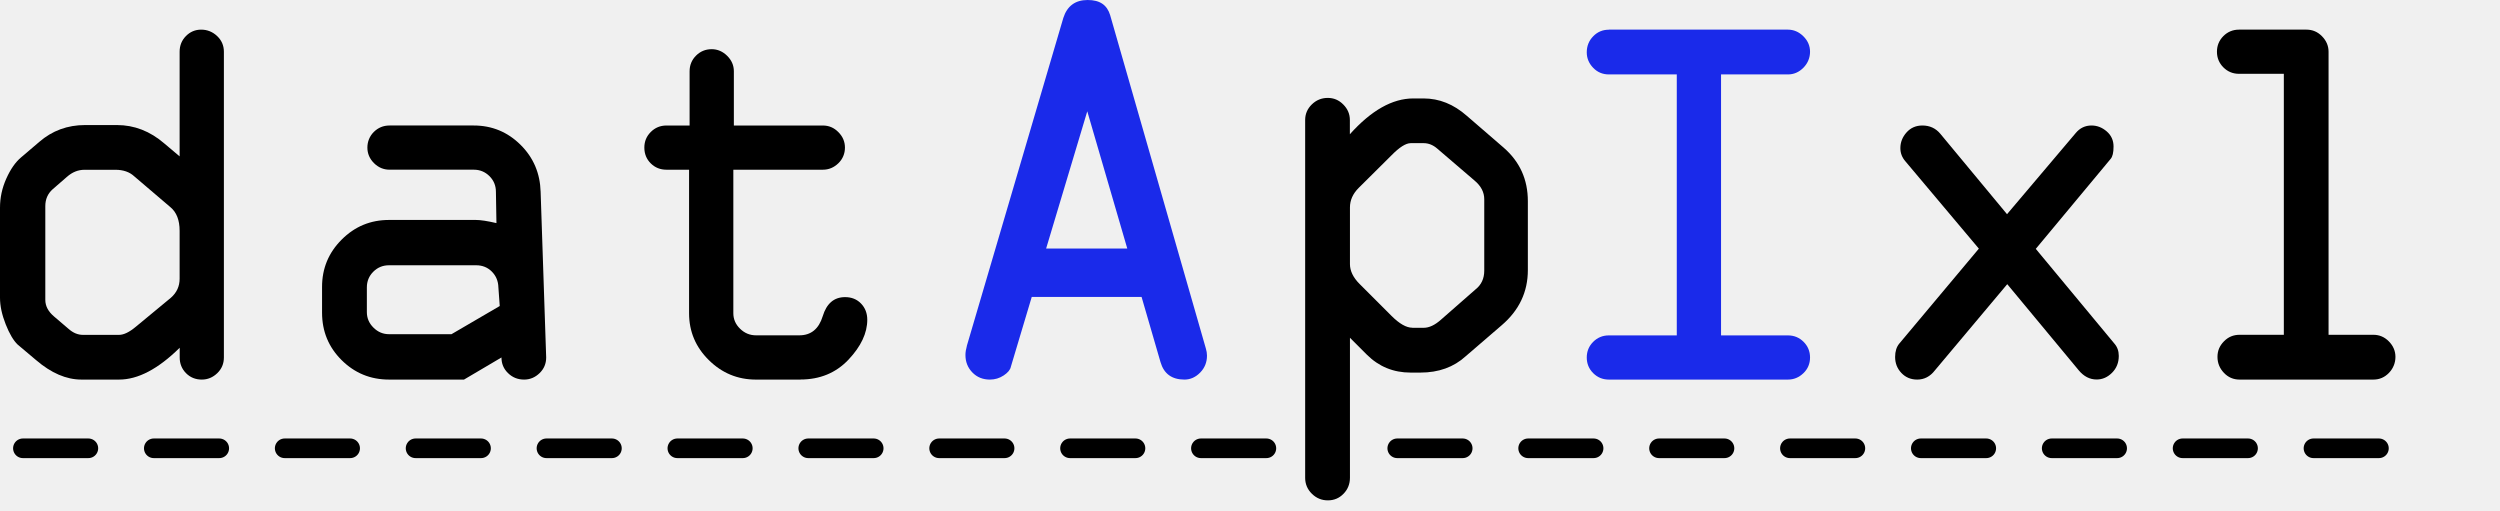
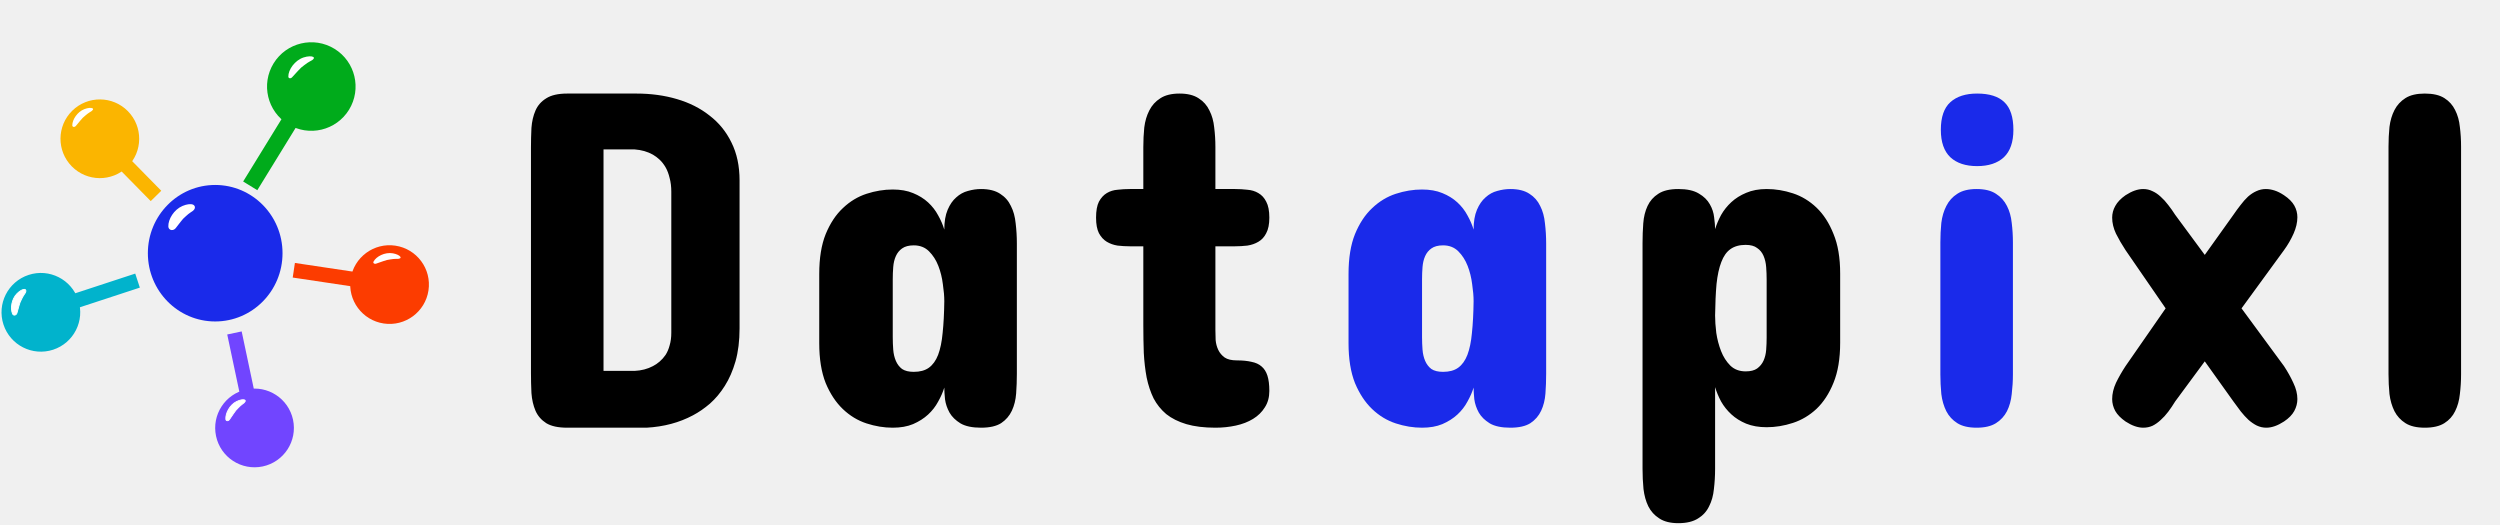
- <svg xmlns="http://www.w3.org/2000/svg" width="191" height="39" viewBox="0 0 191 39" fill="none">
-   <path d="M13.723 11.941V3.952C13.723 3.483 13.883 3.082 14.204 2.756C14.524 2.43 14.914 2.264 15.371 2.264C15.829 2.264 16.247 2.43 16.59 2.756C16.934 3.082 17.105 3.483 17.105 3.952V27.312C17.105 27.782 16.939 28.182 16.602 28.508C16.264 28.834 15.869 29 15.417 29C14.937 29 14.53 28.834 14.21 28.508C13.889 28.182 13.729 27.782 13.729 27.312V26.568C12.081 28.194 10.536 29 9.099 29H6.221C5.065 29 3.914 28.503 2.758 27.513L1.351 26.328C1.03 26.019 0.721 25.504 0.435 24.777C0.149 24.05 0 23.375 0 22.745V15.867C0 15.1 0.16 14.362 0.481 13.646C0.801 12.931 1.179 12.387 1.608 12.027L2.999 10.842C3.989 9.984 5.156 9.554 6.501 9.554H8.933C10.261 9.554 11.469 10.024 12.556 10.962L13.723 11.947V11.941ZM8.813 12.971H6.461C5.963 12.971 5.517 13.154 5.11 13.515L4.023 14.459C3.645 14.797 3.462 15.226 3.462 15.746V22.912C3.462 23.381 3.685 23.804 4.126 24.176L5.231 25.12C5.58 25.43 5.946 25.584 6.335 25.584H9.094C9.454 25.584 9.883 25.378 10.381 24.96L13.059 22.745C13.5 22.356 13.723 21.876 13.723 21.298V17.635C13.723 16.817 13.489 16.216 13.019 15.827L10.261 13.475C9.9 13.137 9.414 12.971 8.813 12.971Z" fill="black" />
-   <path d="M29.727 16.804H36.354C36.715 16.804 37.241 16.884 37.928 17.045L37.888 14.653C37.888 14.183 37.722 13.783 37.396 13.457C37.064 13.13 36.669 12.964 36.194 12.964H29.762C29.304 12.964 28.909 12.798 28.571 12.461C28.234 12.123 28.068 11.728 28.068 11.276C28.068 10.824 28.234 10.406 28.56 10.08C28.892 9.754 29.287 9.588 29.762 9.588H36.188C37.585 9.588 38.775 10.08 39.765 11.059C40.755 12.037 41.264 13.239 41.304 14.658L41.728 27.311C41.728 27.781 41.562 28.181 41.224 28.507C40.887 28.834 40.492 29 40.04 29C39.559 29 39.147 28.834 38.815 28.507C38.477 28.181 38.312 27.781 38.312 27.311L35.45 29H29.727C28.302 29 27.095 28.502 26.099 27.512C25.103 26.522 24.605 25.314 24.605 23.889V21.915C24.605 20.507 25.103 19.305 26.105 18.304C27.106 17.302 28.308 16.804 29.722 16.804H29.727ZM38.18 23.386L38.077 21.955C38.066 21.474 37.894 21.068 37.573 20.747C37.253 20.427 36.852 20.267 36.383 20.267H29.716C29.247 20.267 28.846 20.433 28.52 20.759C28.194 21.085 28.028 21.486 28.028 21.955V23.843C28.028 24.301 28.194 24.696 28.531 25.028C28.869 25.366 29.264 25.532 29.722 25.532H34.494L38.18 23.38V23.386Z" fill="black" />
-   <path d="M61.138 29.001H57.755C56.359 29.001 55.157 28.503 54.156 27.513C53.149 26.523 52.645 25.327 52.645 23.931V12.966H50.917C50.447 12.966 50.047 12.806 49.721 12.485C49.395 12.165 49.228 11.758 49.228 11.277C49.228 10.797 49.395 10.408 49.721 10.082C50.047 9.755 50.447 9.589 50.917 9.589H52.685V5.446C52.685 4.977 52.851 4.576 53.177 4.25C53.503 3.924 53.904 3.758 54.373 3.758C54.814 3.758 55.209 3.924 55.552 4.261C55.896 4.599 56.067 4.994 56.067 5.446V9.589H62.866C63.324 9.589 63.719 9.755 64.05 10.093C64.388 10.431 64.554 10.825 64.554 11.277C64.554 11.73 64.388 12.147 64.05 12.474C63.713 12.8 63.318 12.966 62.866 12.966H56.027V23.931C56.027 24.388 56.199 24.783 56.542 25.115C56.886 25.453 57.292 25.619 57.761 25.619H61.063C61.962 25.619 62.557 25.132 62.855 24.16C63.152 23.187 63.719 22.7 64.566 22.7C65.064 22.7 65.47 22.866 65.784 23.192C66.099 23.519 66.26 23.936 66.26 24.428C66.26 25.447 65.779 26.466 64.823 27.479C63.862 28.492 62.643 28.995 61.149 28.995L61.138 29.001Z" fill="black" />
-   <path d="M73.859 26.449L81.239 1.366C81.531 0.459 82.152 0 83.095 0C84.039 0 84.579 0.385 84.815 1.155L92.127 26.623C92.183 26.809 92.214 26.995 92.214 27.169C92.214 27.678 92.04 28.112 91.692 28.466C91.345 28.82 90.941 29 90.494 29C89.532 29 88.924 28.559 88.663 27.666L87.217 22.687H78.825L77.23 28.019C77.186 28.249 77 28.472 76.683 28.683C76.361 28.895 76.013 29 75.628 29C75.088 29 74.641 28.82 74.287 28.454C73.934 28.087 73.76 27.647 73.76 27.125C73.76 26.908 73.797 26.685 73.865 26.449H73.859ZM83.071 8.491L79.924 18.988H86.124L83.064 8.491H83.071Z" fill="#1A2AEA" />
-   <path d="M103.136 25.788V36.5C103.136 36.981 102.97 37.393 102.644 37.725C102.318 38.062 101.917 38.228 101.448 38.228C100.979 38.228 100.572 38.062 100.229 37.725C99.885 37.387 99.714 36.981 99.714 36.5V9.169C99.714 8.711 99.88 8.316 100.217 7.984C100.555 7.652 100.961 7.48 101.442 7.48C101.9 7.48 102.295 7.646 102.627 7.984C102.964 8.322 103.13 8.717 103.13 9.169V10.256C104.767 8.43 106.381 7.521 107.978 7.521H108.762C109.958 7.521 111.056 7.961 112.064 8.848L114.879 11.28C116.115 12.356 116.728 13.713 116.728 15.367V20.637C116.728 22.302 116.064 23.705 114.736 24.843L111.978 27.218C111.068 28.048 109.912 28.466 108.516 28.466H107.772C106.455 28.466 105.345 28.008 104.429 27.098L103.119 25.788H103.136ZM107.903 25.044H108.767C109.185 25.044 109.626 24.838 110.095 24.42L112.733 22.108C113.174 21.759 113.397 21.284 113.397 20.677V15.223C113.397 14.685 113.151 14.21 112.653 13.793L109.815 11.361C109.494 11.08 109.145 10.937 108.767 10.937H107.783C107.405 10.937 106.919 11.246 106.312 11.864L103.8 14.359C103.359 14.8 103.136 15.298 103.136 15.847V20.174C103.136 20.694 103.382 21.209 103.88 21.702L106.312 24.134C106.913 24.735 107.445 25.038 107.903 25.038V25.044Z" fill="black" />
-   <path d="M122.91 2.264H136.593C137.034 2.264 137.429 2.43 137.772 2.767C138.115 3.105 138.287 3.5 138.287 3.952C138.287 4.404 138.121 4.827 137.784 5.171C137.446 5.514 137.051 5.686 136.599 5.686H131.488V25.624H136.599C137.068 25.624 137.469 25.79 137.795 26.116C138.121 26.442 138.287 26.843 138.287 27.312C138.287 27.782 138.121 28.182 137.784 28.508C137.446 28.834 137.051 29 136.599 29H122.916C122.446 29 122.046 28.834 121.72 28.508C121.394 28.182 121.228 27.782 121.228 27.312C121.228 26.843 121.394 26.442 121.72 26.116C122.046 25.79 122.446 25.624 122.916 25.624H128.106V5.686H122.916C122.446 5.686 122.046 5.52 121.72 5.182C121.394 4.845 121.228 4.45 121.228 3.998C121.228 3.517 121.394 3.105 121.72 2.773C122.046 2.435 122.446 2.269 122.916 2.269L122.91 2.264Z" fill="#1A2AEA" />
-   <path d="M153.36 21.703L147.826 28.296C147.465 28.765 147.013 29 146.475 29C145.995 29 145.588 28.834 145.268 28.496C144.947 28.158 144.787 27.752 144.787 27.271C144.787 26.842 144.896 26.499 145.108 26.247L151.185 18.996L145.571 12.323C145.314 12.026 145.188 11.694 145.188 11.316C145.188 10.876 145.342 10.475 145.657 10.12C145.972 9.765 146.378 9.588 146.87 9.588C147.431 9.588 147.889 9.8 148.238 10.217L153.337 16.364L158.579 10.172C158.899 9.782 159.306 9.588 159.787 9.588C160.216 9.588 160.605 9.737 160.954 10.04C161.303 10.343 161.475 10.727 161.475 11.196C161.475 11.665 161.4 11.969 161.252 12.14L155.534 19.013L161.532 26.241C161.761 26.499 161.875 26.814 161.875 27.191C161.875 27.706 161.704 28.135 161.36 28.479C161.017 28.822 160.628 28.994 160.181 28.994C159.661 28.994 159.203 28.759 158.814 28.29L153.343 21.697L153.36 21.703Z" fill="black" />
-   <path d="M181.324 29H171.103C170.634 29 170.233 28.829 169.907 28.485C169.581 28.142 169.415 27.736 169.415 27.267C169.415 26.797 169.581 26.414 169.907 26.082C170.233 25.744 170.634 25.578 171.103 25.578H174.485V5.64H171.063C170.594 5.64 170.193 5.474 169.867 5.148C169.541 4.822 169.375 4.421 169.375 3.952C169.375 3.483 169.541 3.082 169.867 2.756C170.193 2.43 170.594 2.264 171.063 2.264H176.214C176.672 2.264 177.066 2.43 177.398 2.767C177.73 3.105 177.902 3.5 177.902 3.952V25.578H181.324C181.782 25.578 182.177 25.744 182.509 26.082C182.841 26.419 183.012 26.814 183.012 27.267C183.012 27.719 182.846 28.142 182.52 28.485C182.188 28.829 181.793 29 181.324 29Z" fill="black" />
-   <line x1="1.75" y1="34.25" x2="97.25" y2="34.25" stroke="black" stroke-width="1.5" stroke-linecap="round" stroke-dasharray="5 5" />
-   <path d="M106.75 34.25L182 34.25" stroke="black" stroke-width="1.5" stroke-linecap="round" stroke-dasharray="5 5" />
+ <svg xmlns="http://www.w3.org/2000/svg" width="491" height="103" viewBox="0 0 491 103" fill="none">
+   <path d="M125 18.375C127.844 18.375 130.484 18.734 132.922 19.453C135.391 20.172 137.531 21.25 139.344 22.688C141.188 24.094 142.625 25.859 143.656 27.984C144.719 30.109 145.25 32.594 145.25 35.438V64.5C145.25 66.938 144.984 69.094 144.453 70.969C143.922 72.812 143.219 74.422 142.344 75.797C141.5 77.141 140.531 78.297 139.438 79.266C138.344 80.203 137.234 80.969 136.109 81.562C133.422 83 130.375 83.812 126.969 84H111.406C109.625 84 108.25 83.703 107.281 83.109C106.312 82.484 105.609 81.672 105.172 80.672C104.734 79.641 104.469 78.484 104.375 77.203C104.312 75.922 104.281 74.594 104.281 73.219V29.062C104.281 27.719 104.312 26.406 104.375 25.125C104.469 23.844 104.734 22.703 105.172 21.703C105.609 20.703 106.312 19.906 107.281 19.312C108.25 18.688 109.625 18.375 111.406 18.375H125ZM118.531 29.344V72.844H124.625C125.969 72.781 127.172 72.469 128.234 71.906C128.672 71.688 129.109 71.391 129.547 71.016C129.984 70.641 130.375 70.203 130.719 69.703C131.062 69.172 131.328 68.547 131.516 67.828C131.734 67.109 131.844 66.281 131.844 65.344V37.688C131.844 36.656 131.734 35.75 131.516 34.969C131.328 34.156 131.062 33.453 130.719 32.859C130.375 32.266 129.984 31.766 129.547 31.359C129.109 30.953 128.672 30.625 128.234 30.375C127.172 29.781 125.969 29.438 124.625 29.344H118.531ZM199.711 73.406C199.711 74.719 199.664 76.016 199.571 77.297C199.477 78.547 199.196 79.672 198.727 80.672C198.258 81.672 197.555 82.484 196.618 83.109C195.68 83.703 194.368 84 192.68 84C190.961 84 189.618 83.719 188.649 83.156C187.68 82.562 186.961 81.859 186.493 81.047C186.024 80.203 185.727 79.328 185.602 78.422C185.508 77.516 185.461 76.75 185.461 76.125C185.18 77.031 184.774 77.953 184.243 78.891C183.743 79.828 183.086 80.672 182.274 81.422C181.461 82.172 180.477 82.797 179.321 83.297C178.196 83.766 176.868 84 175.336 84C173.618 84 171.899 83.719 170.18 83.156C168.461 82.594 166.914 81.656 165.539 80.344C164.164 79.031 163.039 77.328 162.164 75.234C161.321 73.109 160.899 70.5 160.899 67.406V53.812C160.899 50.688 161.321 48.078 162.164 45.984C163.039 43.859 164.164 42.156 165.539 40.875C166.914 39.562 168.461 38.625 170.18 38.062C171.899 37.5 173.618 37.219 175.336 37.219C176.868 37.219 178.196 37.453 179.321 37.922C180.477 38.391 181.461 39 182.274 39.75C183.086 40.5 183.743 41.344 184.243 42.281C184.774 43.219 185.18 44.156 185.461 45.094C185.461 43.531 185.68 42.234 186.118 41.203C186.555 40.172 187.118 39.359 187.805 38.766C188.493 38.141 189.258 37.719 190.102 37.5C190.977 37.25 191.836 37.125 192.68 37.125C194.243 37.125 195.493 37.438 196.43 38.062C197.368 38.656 198.071 39.453 198.539 40.453C199.039 41.422 199.352 42.562 199.477 43.875C199.633 45.156 199.711 46.469 199.711 47.812V73.406ZM175.336 66.188C175.336 67.031 175.368 67.859 175.43 68.672C175.493 69.484 175.664 70.219 175.946 70.875C176.227 71.531 176.633 72.062 177.164 72.469C177.727 72.844 178.493 73.031 179.461 73.031C180.68 73.031 181.664 72.766 182.414 72.234C183.196 71.672 183.805 70.828 184.243 69.703C184.68 68.547 184.977 67.109 185.133 65.391C185.321 63.641 185.43 61.562 185.461 59.156C185.461 58.188 185.368 57.078 185.18 55.828C185.024 54.547 184.727 53.344 184.289 52.219C183.852 51.094 183.243 50.141 182.461 49.359C181.68 48.578 180.68 48.188 179.461 48.188C178.493 48.188 177.727 48.391 177.164 48.797C176.633 49.172 176.227 49.672 175.946 50.297C175.664 50.922 175.493 51.641 175.43 52.453C175.368 53.234 175.336 54.031 175.336 54.844V66.188ZM224.548 37.125V28.875C224.548 27.562 224.61 26.281 224.735 25.031C224.891 23.781 225.219 22.672 225.719 21.703C226.219 20.703 226.938 19.906 227.876 19.312C228.813 18.688 230.079 18.375 231.673 18.375C233.235 18.375 234.485 18.688 235.423 19.312C236.36 19.906 237.063 20.703 237.532 21.703C238.032 22.672 238.344 23.781 238.469 25.031C238.626 26.281 238.704 27.562 238.704 28.875V37.125H242.548C243.36 37.125 244.173 37.172 244.985 37.266C245.798 37.328 246.516 37.547 247.141 37.922C247.798 38.297 248.313 38.859 248.688 39.609C249.094 40.359 249.298 41.406 249.298 42.75C249.298 44.031 249.094 45.047 248.688 45.797C248.313 46.547 247.798 47.109 247.141 47.484C246.516 47.859 245.798 48.109 244.985 48.234C244.173 48.328 243.36 48.375 242.548 48.375H238.704V64.781C238.704 65.406 238.719 66.078 238.751 66.797C238.813 67.484 238.985 68.125 239.266 68.719C239.548 69.312 239.969 69.812 240.532 70.219C241.094 70.594 241.891 70.781 242.923 70.781C244.048 70.781 245.001 70.875 245.782 71.062C246.594 71.219 247.251 71.516 247.751 71.953C248.282 72.391 248.673 73 248.923 73.781C249.173 74.562 249.298 75.562 249.298 76.781C249.298 78.031 249.001 79.109 248.407 80.016C247.844 80.922 247.079 81.672 246.11 82.266C245.141 82.859 244.016 83.297 242.735 83.578C241.454 83.859 240.11 84 238.704 84C236.485 84 234.579 83.766 232.985 83.297C231.423 82.828 230.11 82.172 229.048 81.328C228.016 80.453 227.188 79.422 226.563 78.234C225.969 77.016 225.516 75.656 225.204 74.156C224.923 72.656 224.735 71.047 224.641 69.328C224.579 67.578 224.548 65.75 224.548 63.844V48.375H221.923C221.11 48.375 220.298 48.328 219.485 48.234C218.704 48.109 218.001 47.859 217.376 47.484C216.751 47.109 216.235 46.547 215.829 45.797C215.454 45.047 215.266 44.031 215.266 42.75C215.266 41.406 215.454 40.359 215.829 39.609C216.235 38.859 216.751 38.297 217.376 37.922C218.001 37.547 218.704 37.328 219.485 37.266C220.298 37.172 221.11 37.125 221.923 37.125H224.548ZM322.595 47.719C322.595 46.406 322.642 45.125 322.736 43.875C322.829 42.594 323.111 41.453 323.579 40.453C324.048 39.453 324.751 38.656 325.689 38.062C326.626 37.438 327.939 37.125 329.626 37.125C331.345 37.125 332.689 37.422 333.658 38.016C334.626 38.578 335.345 39.281 335.814 40.125C336.283 40.938 336.564 41.797 336.658 42.703C336.783 43.609 336.845 44.375 336.845 45C337.126 44.094 337.517 43.172 338.017 42.234C338.548 41.297 339.22 40.453 340.033 39.703C340.845 38.953 341.814 38.344 342.939 37.875C344.095 37.375 345.439 37.125 346.97 37.125C348.689 37.125 350.408 37.406 352.126 37.969C353.845 38.531 355.392 39.469 356.767 40.781C358.142 42.094 359.251 43.812 360.095 45.938C360.97 48.031 361.408 50.625 361.408 53.719V67.312C361.408 70.438 360.97 73.062 360.095 75.188C359.251 77.281 358.142 78.984 356.767 80.297C355.392 81.578 353.845 82.5 352.126 83.062C350.408 83.625 348.689 83.906 346.97 83.906C345.439 83.906 344.095 83.672 342.939 83.203C341.814 82.734 340.845 82.125 340.033 81.375C339.22 80.625 338.548 79.781 338.017 78.844C337.517 77.906 337.126 76.969 336.845 76.031V92.062C336.845 93.438 336.767 94.766 336.611 96.047C336.486 97.328 336.173 98.453 335.673 99.422C335.204 100.422 334.486 101.219 333.517 101.812C332.548 102.438 331.251 102.75 329.626 102.75C328.064 102.75 326.814 102.438 325.876 101.812C324.939 101.219 324.22 100.422 323.72 99.422C323.251 98.453 322.939 97.328 322.783 96.047C322.658 94.766 322.595 93.438 322.595 92.062V47.719ZM346.97 54.938C346.97 54.094 346.939 53.266 346.876 52.453C346.814 51.641 346.642 50.906 346.361 50.25C346.079 49.594 345.658 49.078 345.095 48.703C344.564 48.297 343.814 48.094 342.845 48.094C341.626 48.094 340.626 48.375 339.845 48.938C339.095 49.469 338.501 50.312 338.064 51.469C337.626 52.594 337.314 54.031 337.126 55.781C336.97 57.531 336.876 59.594 336.845 61.969C336.845 62.969 336.923 64.109 337.079 65.391C337.267 66.641 337.579 67.828 338.017 68.953C338.454 70.078 339.064 71.031 339.845 71.812C340.626 72.562 341.626 72.938 342.845 72.938C343.814 72.938 344.564 72.75 345.095 72.375C345.658 71.969 346.079 71.453 346.361 70.828C346.642 70.203 346.814 69.5 346.876 68.719C346.939 67.906 346.97 67.094 346.97 66.281V54.938ZM445.017 37.125C445.549 37.125 446.111 37.219 446.705 37.406C447.299 37.594 447.924 37.906 448.58 38.344C449.517 38.969 450.189 39.641 450.596 40.359C451.002 41.078 451.205 41.844 451.205 42.656C451.205 43.688 450.955 44.766 450.455 45.891C449.955 47.016 449.33 48.094 448.58 49.125L440.236 60.562L448.58 71.906C449.299 73 449.908 74.094 450.408 75.188C450.939 76.281 451.205 77.344 451.205 78.375C451.205 79.188 451.002 79.969 450.596 80.719C450.189 81.469 449.517 82.156 448.58 82.781C447.33 83.594 446.174 84 445.111 84C444.455 84 443.83 83.859 443.236 83.578C442.674 83.297 442.127 82.922 441.596 82.453C441.096 81.984 440.596 81.438 440.096 80.812C439.627 80.188 439.142 79.531 438.642 78.844L433.017 70.969L427.205 78.844C426.767 79.562 426.314 80.234 425.846 80.859C425.377 81.484 424.877 82.031 424.346 82.5C423.846 82.969 423.314 83.344 422.752 83.625C422.189 83.875 421.58 84 420.924 84C419.861 84 418.705 83.594 417.455 82.781C416.517 82.125 415.846 81.438 415.439 80.719C415.033 79.969 414.83 79.188 414.83 78.375C414.83 77.344 415.08 76.281 415.58 75.188C416.111 74.094 416.736 73 417.455 71.906L425.33 60.562L417.455 49.125C416.736 48.031 416.111 46.953 415.58 45.891C415.08 44.828 414.83 43.781 414.83 42.75C414.83 41.938 415.033 41.172 415.439 40.453C415.846 39.703 416.517 39 417.455 38.344C418.705 37.531 419.861 37.125 420.924 37.125C421.58 37.125 422.189 37.266 422.752 37.547C423.314 37.797 423.846 38.156 424.346 38.625C424.877 39.094 425.377 39.641 425.846 40.266C426.314 40.859 426.767 41.5 427.205 42.188L433.017 50.062L438.642 42.188C439.111 41.5 439.58 40.859 440.049 40.266C440.517 39.641 441.002 39.094 441.502 38.625C442.033 38.156 442.58 37.797 443.142 37.547C443.736 37.266 444.361 37.125 445.017 37.125ZM469.104 28.781C469.104 27.469 469.166 26.188 469.291 24.938C469.448 23.688 469.776 22.578 470.276 21.609C470.776 20.641 471.494 19.859 472.432 19.266C473.369 18.672 474.635 18.375 476.229 18.375C477.854 18.375 479.135 18.672 480.073 19.266C481.01 19.859 481.713 20.641 482.182 21.609C482.682 22.578 482.994 23.688 483.119 24.938C483.276 26.188 483.354 27.469 483.354 28.781V73.5C483.354 74.812 483.276 76.109 483.119 77.391C482.994 78.641 482.682 79.766 482.182 80.766C481.713 81.734 481.01 82.516 480.073 83.109C479.135 83.703 477.854 84 476.229 84C474.635 84 473.369 83.703 472.432 83.109C471.494 82.516 470.776 81.734 470.276 80.766C469.776 79.766 469.448 78.641 469.291 77.391C469.166 76.109 469.104 74.812 469.104 73.5V28.781Z" fill="black" />
+   <path d="M303.665 73.406C303.665 74.719 303.618 76.016 303.524 77.297C303.431 78.547 303.149 79.672 302.681 80.672C302.212 81.672 301.509 82.484 300.571 83.109C299.634 83.703 298.321 84 296.634 84C294.915 84 293.571 83.719 292.602 83.156C291.634 82.562 290.915 81.859 290.446 81.047C289.977 80.203 289.681 79.328 289.556 78.422C289.462 77.516 289.415 76.75 289.415 76.125C289.134 77.031 288.727 77.953 288.196 78.891C287.696 79.828 287.04 80.672 286.227 81.422C285.415 82.172 284.431 82.797 283.274 83.297C282.149 83.766 280.821 84 279.29 84C277.571 84 275.852 83.719 274.134 83.156C272.415 82.594 270.868 81.656 269.493 80.344C268.118 79.031 266.993 77.328 266.118 75.234C265.274 73.109 264.852 70.5 264.852 67.406V53.812C264.852 50.688 265.274 48.078 266.118 45.984C266.993 43.859 268.118 42.156 269.493 40.875C270.868 39.562 272.415 38.625 274.134 38.062C275.852 37.5 277.571 37.219 279.29 37.219C280.821 37.219 282.149 37.453 283.274 37.922C284.431 38.391 285.415 39 286.227 39.75C287.04 40.5 287.696 41.344 288.196 42.281C288.727 43.219 289.134 44.156 289.415 45.094C289.415 43.531 289.634 42.234 290.071 41.203C290.509 40.172 291.071 39.359 291.759 38.766C292.446 38.141 293.212 37.719 294.056 37.5C294.931 37.25 295.79 37.125 296.634 37.125C298.196 37.125 299.446 37.438 300.384 38.062C301.321 38.656 302.024 39.453 302.493 40.453C302.993 41.422 303.306 42.562 303.431 43.875C303.587 45.156 303.665 46.469 303.665 47.812V73.406ZM279.29 66.188C279.29 67.031 279.321 67.859 279.384 68.672C279.446 69.484 279.618 70.219 279.899 70.875C280.181 71.531 280.587 72.062 281.118 72.469C281.681 72.844 282.446 73.031 283.415 73.031C284.634 73.031 285.618 72.766 286.368 72.234C287.149 71.672 287.759 70.828 288.196 69.703C288.634 68.547 288.931 67.109 289.087 65.391C289.274 63.641 289.384 61.562 289.415 59.156C289.415 58.188 289.321 57.078 289.134 55.828C288.977 54.547 288.681 53.344 288.243 52.219C287.806 51.094 287.196 50.141 286.415 49.359C285.634 48.578 284.634 48.188 283.415 48.188C282.446 48.188 281.681 48.391 281.118 48.797C280.587 49.172 280.181 49.672 279.899 50.297C279.618 50.922 279.446 51.641 279.384 52.453C279.321 53.234 279.29 54.031 279.29 54.844V66.188ZM381.087 47.625C381.087 46.312 381.15 45.031 381.275 43.781C381.431 42.531 381.759 41.422 382.259 40.453C382.759 39.453 383.478 38.656 384.416 38.062C385.353 37.438 386.619 37.125 388.212 37.125C389.806 37.125 391.072 37.438 392.009 38.062C392.947 38.656 393.666 39.453 394.166 40.453C394.666 41.422 394.978 42.531 395.103 43.781C395.259 45.031 395.337 46.312 395.337 47.625V73.5C395.337 74.812 395.259 76.109 395.103 77.391C394.978 78.641 394.666 79.766 394.166 80.766C393.666 81.734 392.947 82.516 392.009 83.109C391.072 83.703 389.806 84 388.212 84C386.619 84 385.353 83.703 384.416 83.109C383.478 82.516 382.759 81.734 382.259 80.766C381.759 79.766 381.431 78.641 381.275 77.391C381.15 76.109 381.087 74.812 381.087 73.5V47.625ZM395.431 25.5C395.431 27.906 394.806 29.703 393.556 30.891C392.306 32.047 390.556 32.625 388.306 32.625C386.056 32.625 384.306 32.047 383.056 30.891C381.806 29.703 381.181 27.906 381.181 25.5C381.181 23 381.806 21.188 383.056 20.062C384.306 18.938 386.056 18.375 388.306 18.375C390.712 18.375 392.494 18.938 393.65 20.062C394.837 21.188 395.431 23 395.431 25.5Z" fill="#1A2AEA" />
+   <ellipse cx="42.264" cy="49.731" rx="13.224" ry="13.405" fill="#1A2AEA" />
+   <path d="M48.611 34.257L47.757 35.646L50.535 37.354L51.389 35.965L48.611 34.257ZM56.586 24.403C60.677 26.919 66.032 25.642 68.548 21.552C71.063 17.461 69.787 12.106 65.697 9.59C61.606 7.074 56.251 8.351 53.735 12.441C51.219 16.532 52.496 21.887 56.586 24.403ZM51.389 35.965L62.53 17.851L59.753 16.142L48.611 34.257L51.389 35.965Z" fill="#00AB1B" />
+   <path d="M59.627 11.282C61.331 10.727 62.561 11.282 60.774 12.109C60.326 12.317 59.162 13.266 59.162 13.266C59.162 13.266 58.084 14.342 57.37 15.175C57.114 15.473 56.639 15.435 56.63 15.042C56.602 13.715 57.887 11.848 59.627 11.282Z" fill="white" />
+   <path d="M59.352 51.858L57.919 51.643L57.49 54.51L58.923 54.724L59.352 51.858ZM68.866 54.747C68.234 58.969 71.144 62.903 75.366 63.535C79.587 64.167 83.522 61.257 84.154 57.035C84.786 52.814 81.876 48.88 77.654 48.248C73.433 47.616 69.498 50.526 68.866 54.747ZM58.923 54.724L76.296 57.325L76.725 54.458L59.352 51.858L58.923 54.724Z" fill="#FC3C00" />
+   <path d="M77.164 49.751C78.682 50.025 79.388 50.947 77.697 50.846C77.272 50.821 76.003 51.065 76.003 51.065C76.003 51.065 74.747 51.441 73.866 51.782C73.551 51.903 73.206 51.681 73.36 51.379C73.879 50.362 75.615 49.471 77.164 49.751Z" fill="white" />
+   <path d="M47.764 66.509L47.464 65.091L44.628 65.691L44.928 67.109L47.764 66.509ZM48.393 76.486C44.217 77.369 41.547 81.471 42.431 85.647C43.314 89.823 47.416 92.492 51.592 91.609C55.768 90.725 58.437 86.624 57.554 82.448C56.67 78.272 52.569 75.602 48.393 76.486ZM44.928 67.109L48.574 84.347L51.41 83.747L47.764 66.509L44.928 67.109Z" fill="#7145FF" />
+   <path d="M46.462 78.867C47.819 78.194 48.915 78.507 47.523 79.419C47.174 79.647 46.317 80.584 46.317 80.584C46.317 80.584 45.58 81.58 45.072 82.374C44.86 82.704 44.391 82.724 44.358 82.332C44.261 81.204 45.126 79.53 46.462 78.867Z" fill="white" stroke="white" stroke-width="0.181" stroke-linecap="round" />
+   <path d="M26.087 56.94L27.464 56.488L26.561 53.734L25.184 54.185L26.087 56.94ZM15.372 58.929C14.041 54.873 9.675 52.663 5.619 53.994C1.563 55.324 -0.646 59.691 0.684 63.746C2.014 67.802 6.381 70.012 10.437 68.682C14.492 67.351 16.702 62.985 15.372 58.929ZM25.184 54.185L7.576 59.961L8.479 62.715L26.087 56.94L25.184 54.185Z" fill="#01B3CC" />
+   <path d="M3.917 59.435L3.92 59.426L3.937 59.389C3.951 59.357 3.972 59.31 3.998 59.254C4.049 59.14 4.12 58.985 4.199 58.819C4.359 58.485 4.546 58.121 4.667 57.966C4.924 57.635 5.058 57.376 5.082 57.188C5.094 57.092 5.078 57.002 5.02 56.934C4.963 56.867 4.879 56.839 4.792 56.834C4.621 56.826 4.392 56.903 4.146 57.042C3.898 57.183 3.62 57.394 3.349 57.669C2.81 58.212 2.476 58.944 2.333 59.666C2.191 60.387 2.238 61.11 2.477 61.639C2.525 61.745 2.598 61.82 2.687 61.859C2.776 61.897 2.872 61.895 2.96 61.867C3.135 61.81 3.289 61.645 3.342 61.427C3.451 60.986 3.595 60.487 3.712 60.098C3.77 59.904 3.822 59.737 3.859 59.618C3.877 59.559 3.892 59.512 3.902 59.48L3.914 59.444L3.917 59.435Z" fill="white" stroke="white" stroke-width="0.181" />
+   <path d="M28.587 38.463L29.603 39.497L31.67 37.465L30.655 36.432L28.587 38.463ZM25.026 32.77C28.071 29.778 28.114 24.885 25.123 21.84C22.131 18.795 17.238 18.751 14.193 21.743C11.148 24.734 11.105 29.628 14.096 32.673C17.087 35.718 21.981 35.761 25.026 32.77ZM30.655 36.432L20.643 26.241L18.576 28.272L28.587 38.463L30.655 36.432Z" fill="#FBB500" />
+   <path d="M16.569 21.434C17.983 20.891 19.045 21.306 17.574 22.082C17.204 22.277 16.263 23.129 16.263 23.129C16.263 23.129 15.477 23.999 14.914 24.716C14.671 25.025 14.2 25.002 14.199 24.609C14.198 23.498 15.18 21.967 16.569 21.434Z" fill="white" />
+   <path d="M35.837 42.838L35.842 42.834L35.875 42.802C35.904 42.774 35.946 42.734 35.997 42.686C36.1 42.589 36.241 42.457 36.394 42.318C36.708 42.034 37.054 41.74 37.239 41.634C37.653 41.397 37.922 41.174 38.039 40.967C38.1 40.859 38.131 40.734 38.09 40.611C38.05 40.488 37.954 40.409 37.852 40.361C37.656 40.269 37.364 40.254 37.042 40.294C36.712 40.336 36.323 40.44 35.914 40.614C35.098 40.96 34.421 41.595 33.953 42.301C33.487 43.006 33.217 43.802 33.241 44.48C33.247 44.629 33.297 44.758 33.39 44.853C33.482 44.947 33.602 44.994 33.723 45.003C33.961 45.021 34.218 44.899 34.382 44.674C34.685 44.26 35.05 43.799 35.34 43.441C35.485 43.263 35.611 43.11 35.7 43.002C35.745 42.948 35.781 42.905 35.805 42.876L35.834 42.843L35.837 42.838Z" fill="white" stroke="white" stroke-width="0.362" />
</svg>
